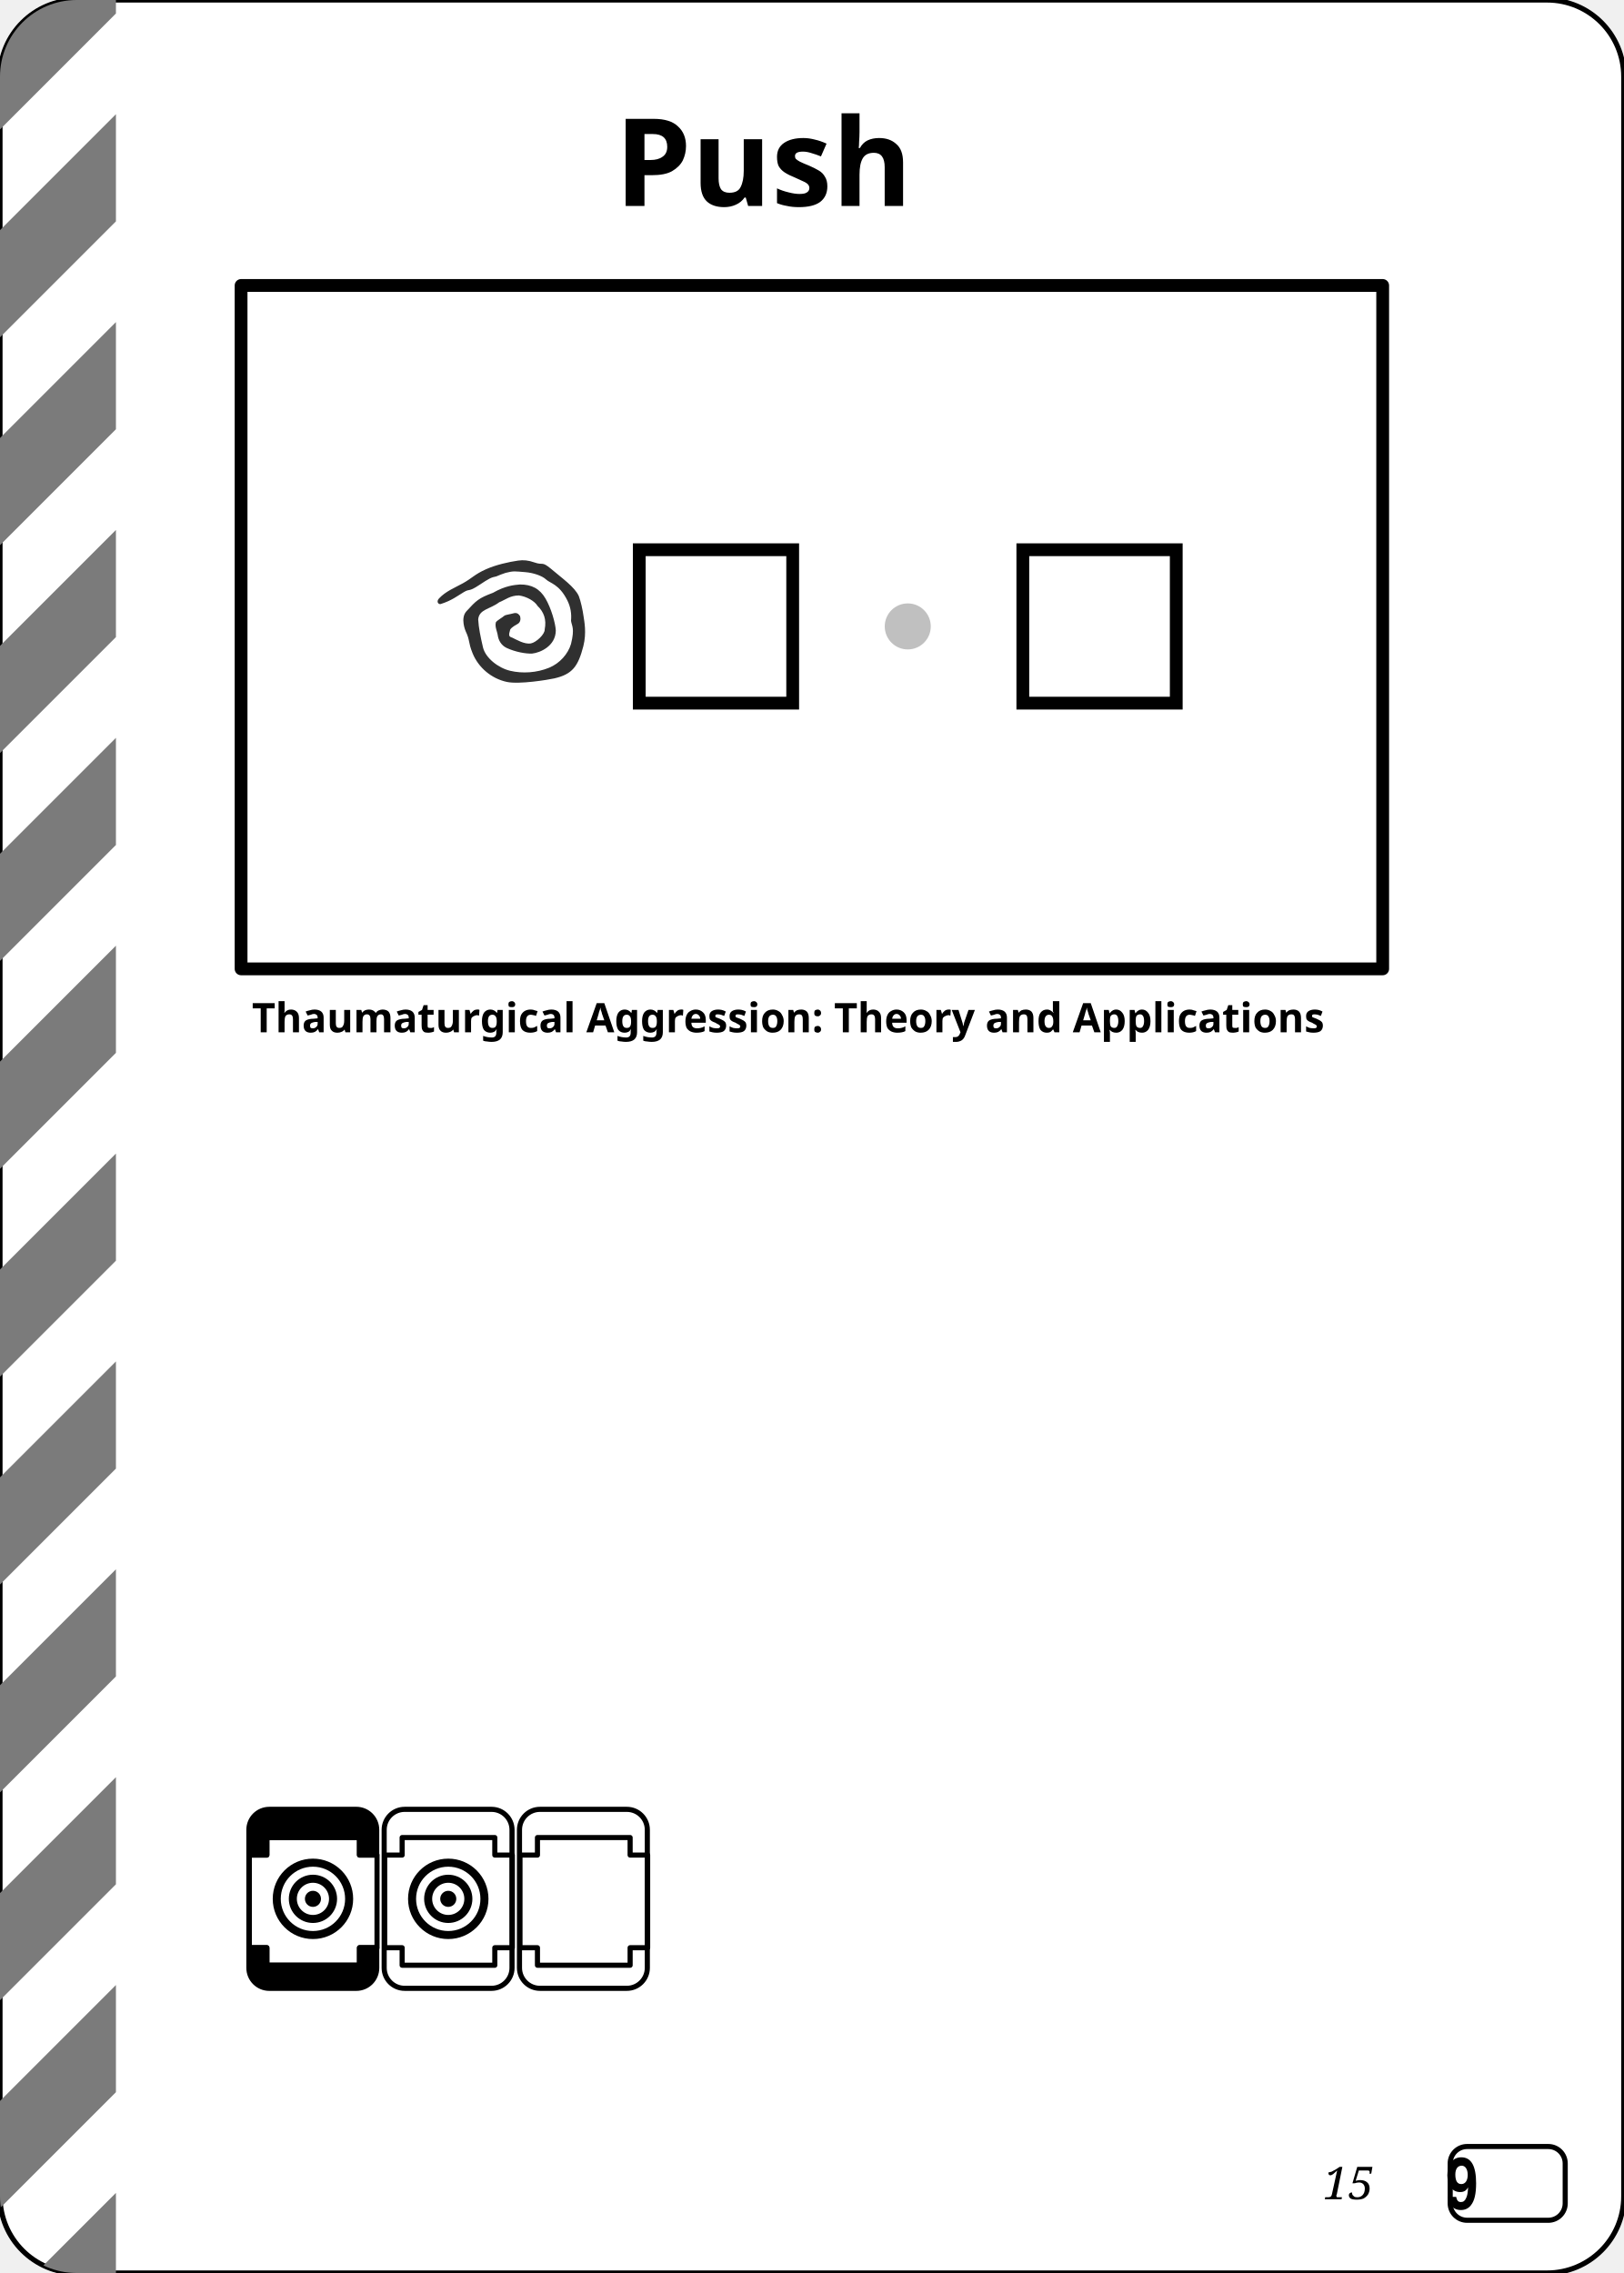
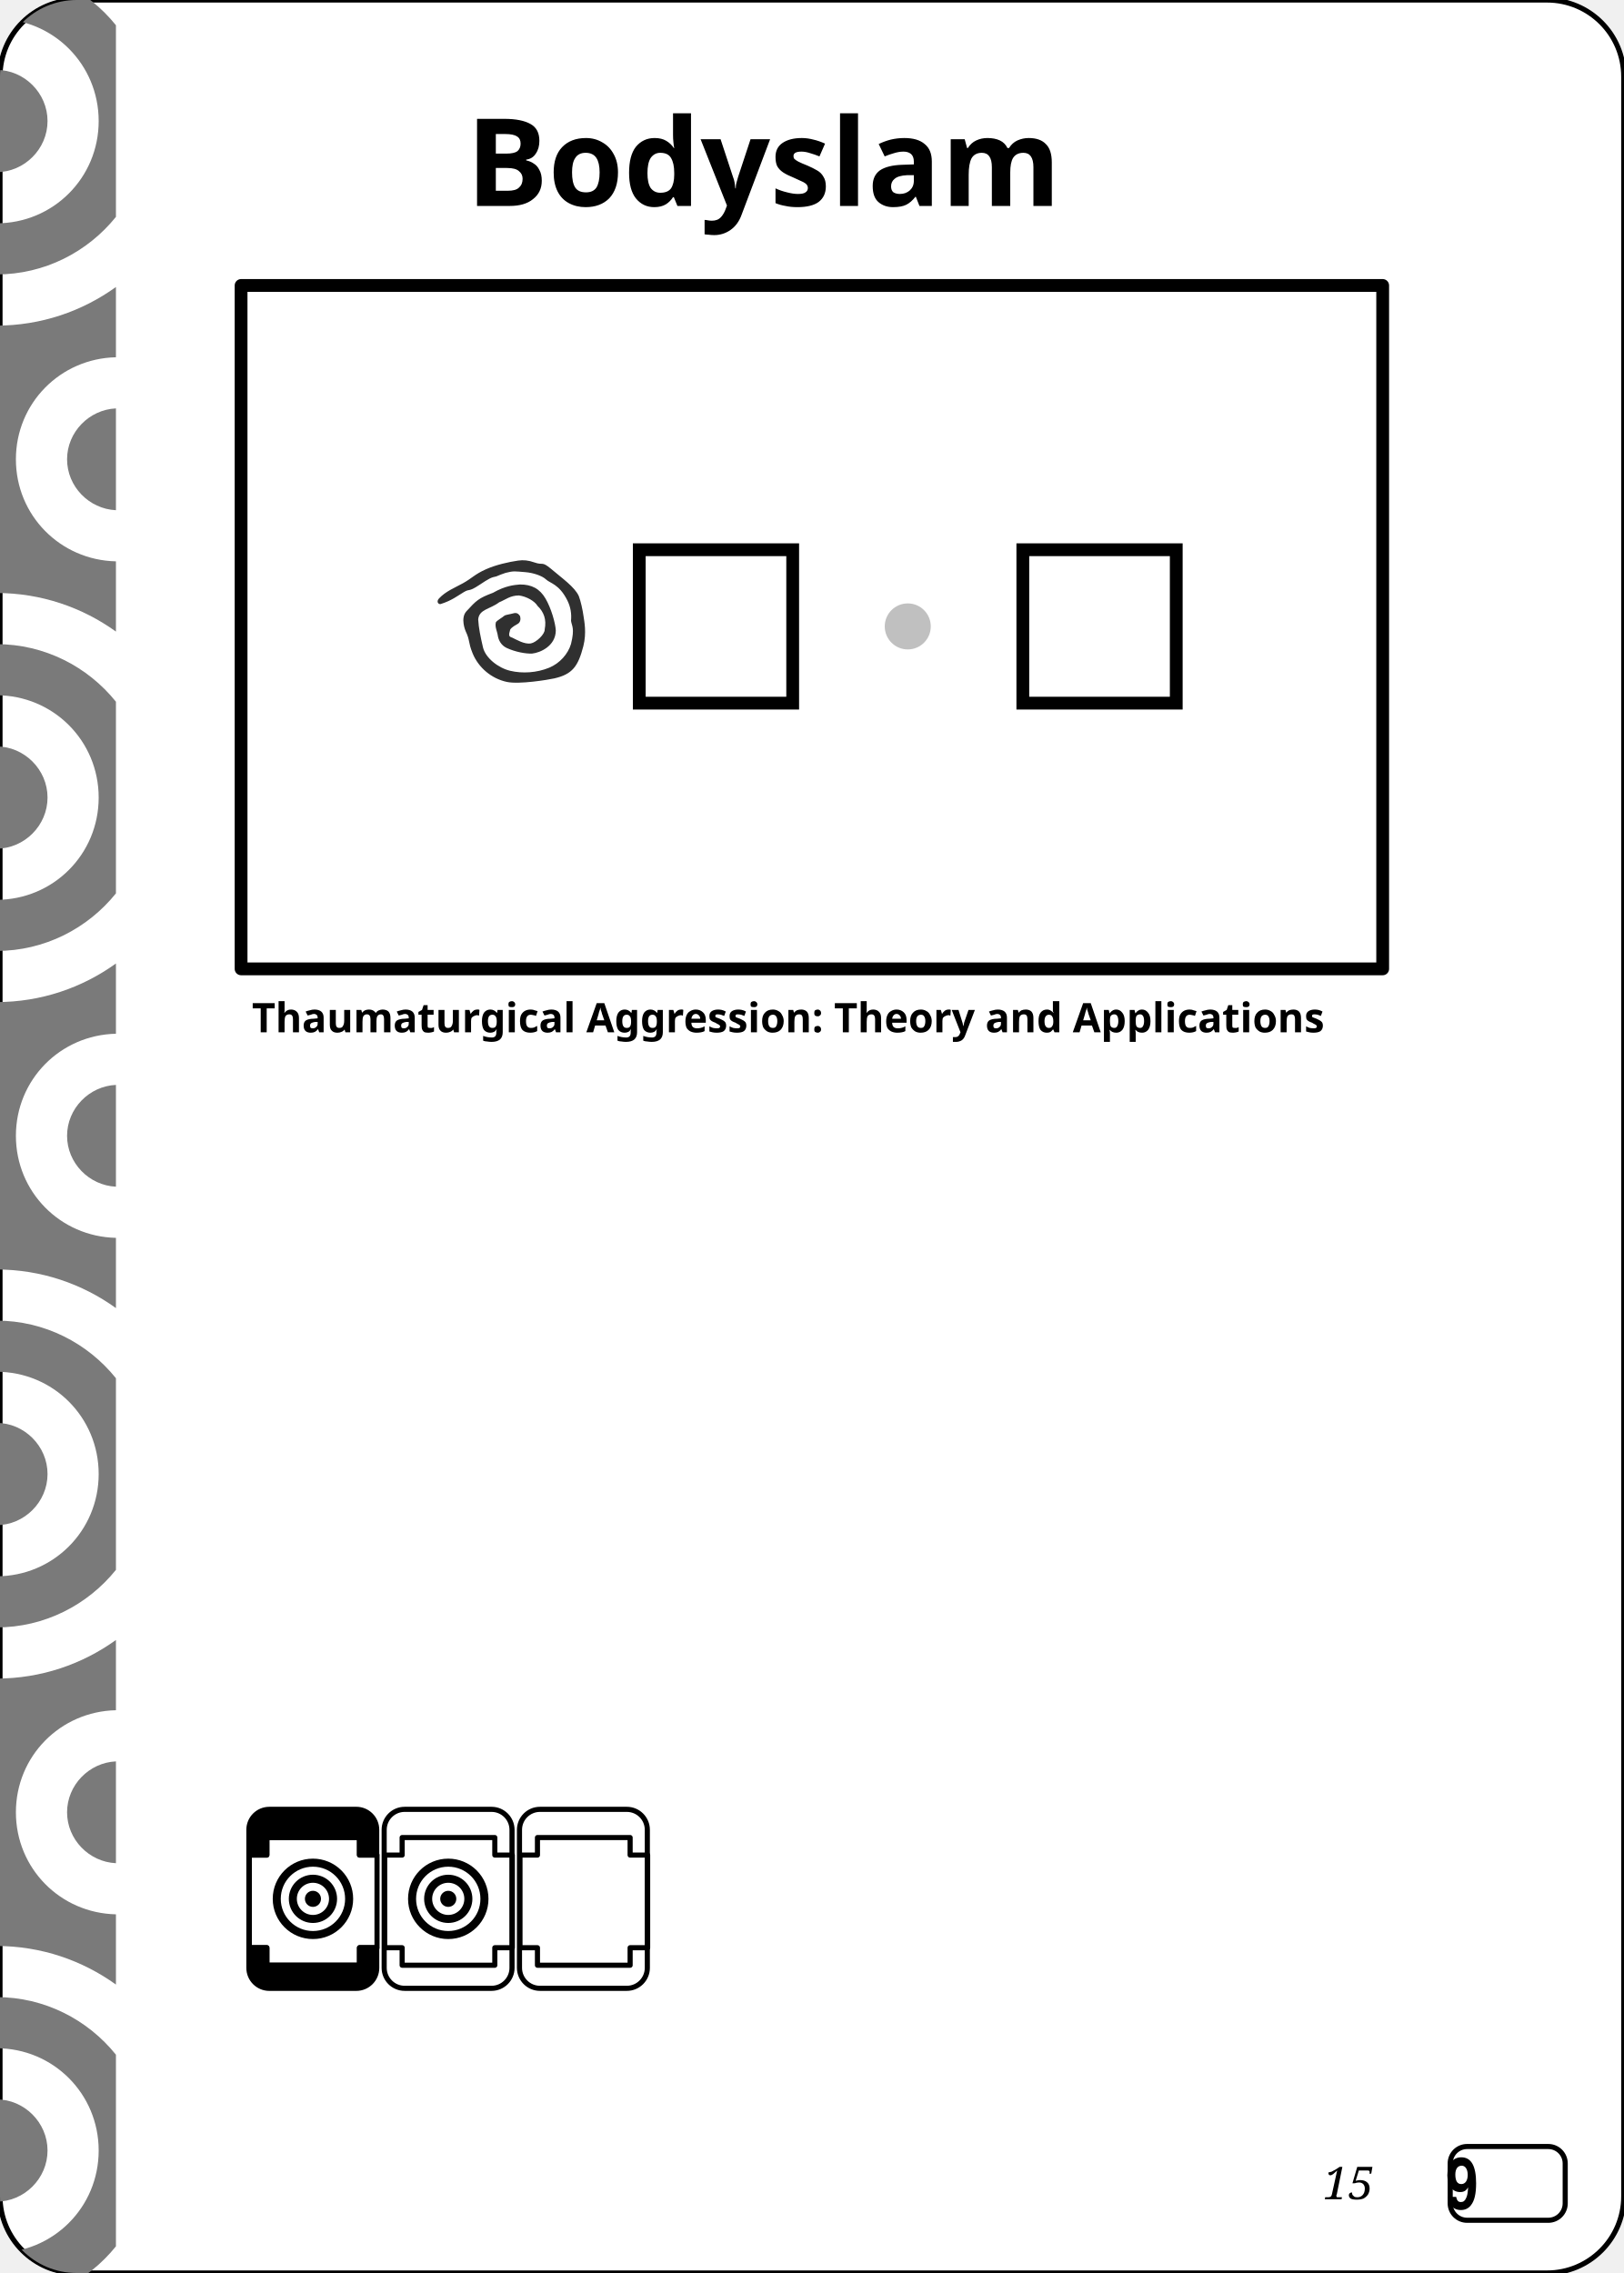
<svg xmlns="http://www.w3.org/2000/svg" xmlns:xlink="http://www.w3.org/1999/xlink" version="1.1" id="svg_root" width="63.5mm" height="88.9mm" viewBox="0 0 63.5 88.9">
  <defs>
    <clipPath id="clippath-1089">
      <rect id="sidebar-clip" x="3.5527137e-15" y="0" width="63.5" height="88.9" rx="3" ry="3" style="display:inline;fill:#ffffff;fill-opacity:1;stroke:none;stroke-width:0.2;stroke-miterlimit:4;stroke-dasharray:none;stroke-opacity:1" />
    </clipPath>
  </defs>
  <g id="card00">
    <rect id="rect1087" x="0" y="0" width="63.5" height="88.9" rx="3" ry="3" style="fill:#ffffff;stroke:none;stroke-width:0" />
    <g id="masters" style="display:none">
      <path style="color:#000000;font-style:normal;font-variant:normal;font-weight:normal;font-stretch:normal;font-size:medium;line-height:normal;font-family:sans-serif;text-indent:0;text-align:start;text-decoration:none;text-decoration-line:none;text-decoration-style:solid;text-decoration-color:#000000;letter-spacing:normal;word-spacing:normal;text-transform:none;writing-mode:lr-tb;direction:ltr;baseline-shift:baseline;text-anchor:start;white-space:normal;clip-rule:nonzero;display:inline;overflow:visible;visibility:visible;opacity:1;isolation:auto;mix-blend-mode:normal;color-interpolation:sRGB;color-interpolation-filters:linearRGB;solid-color:#000000;solid-opacity:1;fill:#303030;fill-opacity:1;fill-rule:evenodd;stroke:none;stroke-width:0.467;stroke-linecap:round;stroke-linejoin:miter;stroke-miterlimit:4;stroke-dasharray:none;stroke-dashoffset:0;stroke-opacity:1;filter:url(#filter9446);color-rendering:auto;image-rendering:auto;shape-rendering:auto;text-rendering:auto;enable-background:accumulate" d="M 3.395,0.496 C 3.162,0.413 2.97,0.396 2.764,0.425 2.402,0.478 1.899,0.587 1.497,0.768 1.062,0.964 0.961,1.113 0.605,1.311 0.273,1.495 -0.063,1.622 -0.328,1.902 -0.459,2.041 -0.343,2.149 -0.264,2.124 0.17,1.986 0.376,1.815 0.64,1.657 0.883,1.511 0.801,1.673 1.243,1.38 1.63,1.124 1.707,1.083 1.909,1.044 c 0.112,-0.047 0.228,-0.096 0.365,-0.139 0.322,-0.082 0.363,-0.059 0.765,-0.028 0.329,0.026 0.668,0.147 0.814,0.285 0.165,0.156 0.514,0.182 0.833,0.818 0.131,0.262 0.171,0.531 0.145,0.799 C 4.859,2.986 4.985,3.064 4.83,3.688 4.714,4.078 4.391,4.444 3.976,4.615 3.491,4.815 2.931,4.849 2.45,4.735 1.986,4.625 1.483,4.233 1.387,3.814 1.292,3.405 1.218,3.05 1.201,2.726 1.239,2.325 1.655,2.334 2.022,2.056 2.273,1.955 2.451,1.789 2.796,1.789 3.091,1.829 3.407,2.005 3.522,2.198 3.767,2.431 3.879,2.732 3.802,3.115 3.814,3.308 3.463,3.63 3.26,3.665 3.007,3.709 2.689,3.512 2.532,3.439 2.382,3.396 2.392,3.338 2.454,3.12 2.529,3.014 2.67,2.948 2.756,2.895 2.859,2.83 2.867,2.7 2.838,2.595 2.775,2.507 2.713,2.446 2.561,2.492 2.457,2.524 2.265,2.544 2.22,2.585 2.148,2.651 1.949,2.758 1.894,2.834 1.841,3.01 1.948,3.203 1.967,3.355 1.993,3.534 2.097,3.741 2.316,3.843 2.646,3.996 3.056,4.074 3.31,4.062 3.621,4.03 4.23,3.771 4.236,3.158 4.22,2.869 4.056,2.29 3.833,1.909 3.607,1.522 3.287,1.357 2.833,1.36 2.602,1.38 2.266,1.407 1.779,1.685 1.217,1.896 1.13,1.983 0.742,2.406 0.489,2.681 0.709,3.183 0.709,3.183 0.888,3.561 0.802,3.605 0.979,4.043 1.21,4.617 1.727,5.044 2.322,5.171 2.802,5.274 3.936,5.088 4.181,5.032 4.879,4.872 5.109,4.567 5.313,3.772 5.448,3.244 5.346,2.786 5.321,2.603 5.291,2.371 5.205,1.986 5.136,1.814 4.978,1.457 4.467,1.105 4.055,0.752 3.671,0.432 3.758,0.626 3.395,0.496 Z" id="element-air" />
      <path id="element-earth" style="color:#000000;font-style:normal;font-variant:normal;font-weight:normal;font-stretch:normal;font-size:medium;line-height:normal;font-family:sans-serif;text-indent:0;text-align:start;text-decoration:none;text-decoration-line:none;text-decoration-style:solid;text-decoration-color:#000000;letter-spacing:normal;word-spacing:normal;text-transform:none;writing-mode:lr-tb;direction:ltr;baseline-shift:baseline;text-anchor:start;white-space:normal;clip-rule:nonzero;display:inline;overflow:visible;visibility:visible;opacity:1;isolation:auto;mix-blend-mode:normal;color-interpolation:sRGB;color-interpolation-filters:linearRGB;solid-color:#000000;solid-opacity:1;fill:#004c00;fill-opacity:1;fill-rule:nonzero;stroke:none;stroke-width:0.467;stroke-linecap:round;stroke-linejoin:round;stroke-miterlimit:4;stroke-dasharray:none;stroke-dashoffset:0;stroke-opacity:1;color-rendering:auto;image-rendering:auto;shape-rendering:auto;text-rendering:auto;enable-background:accumulate" d="M 3.462,0.692 C 3.407,0.695 3.356,0.714 3.315,0.747 3.054,0.959 2.849,1.299 2.635,1.621 2.421,1.943 2.016,2.472 1.959,2.552 1.386,3.153 1.162,3.726 0.481,4.4 0.271,4.628 0.706,4.654 0.917,4.426 1.593,3.695 1.765,3.452 2.293,2.906 2.3,2.898 2.573,2.61 2.683,2.461 2.781,2.323 2.806,2.169 3.011,1.859 3.151,1.648 3.314,1.389 3.443,1.325 3.609,1.497 3.869,1.73 4.102,2.218 4.298,2.478 4.646,2.867 4.704,2.948 4.883,3.205 5.275,3.672 5.312,3.74 5.457,4.009 5.52,3.622 5.421,3.299 5.345,3.158 5.289,2.959 5.109,2.702 4.93,2.444 4.703,2.244 4.656,2.166 L 4.47,1.872 C 4.309,1.513 4.035,1.378 3.683,0.806 3.638,0.732 3.552,0.688 3.461,0.692 Z M 1.225,1.368 C 1.146,1.37 0.773,1.698 0.729,1.76 0.481,2.109 0.317,2.305 0.044,2.688 -0.135,2.938 0.198,2.995 0.377,2.745 0.586,2.453 1.068,1.94 1.221,1.889 c 0,0 0.502,0.363 0.669,0.452 0.28,0.152 0.603,-0.006 0.321,-0.155 C 2.249,2.206 1.968,1.997 1.854,1.859 1.695,1.673 1.418,1.437 1.225,1.368 Z m 2.872,1.881 c -0.183,0.009 -0.186,0.09 -0.09,0.236 0,0 0.366,0.619 0.493,1.007 C 4.661,4.759 5.171,4.712 5.007,4.369 4.811,3.96 4.318,3.362 4.318,3.362 4.273,3.289 4.187,3.245 4.096,3.249 Z M 3.493,3.386 C 3.359,3.388 3.252,3.512 3.254,3.636 L 3.185,4.779 C 3.181,5.085 3.65,4.848 3.646,4.543 3.614,4.296 3.711,3.769 3.493,3.386 Z m -0.822,-0.152 C 2.48,3.355 2.251,3.763 2.107,4.206 1.995,4.488 2.448,4.645 2.56,4.363 2.618,3.997 2.817,3.53 2.817,3.53 2.877,3.386 2.836,3.24 2.67,3.234 Z" />
      <path style="color:#000000;font-style:normal;font-variant:normal;font-weight:normal;font-stretch:normal;font-size:medium;line-height:normal;font-family:sans-serif;text-indent:0;text-align:start;text-decoration:none;text-decoration-line:none;text-decoration-style:solid;text-decoration-color:#000000;letter-spacing:normal;word-spacing:normal;text-transform:none;writing-mode:lr-tb;direction:ltr;baseline-shift:baseline;text-anchor:start;white-space:normal;clip-rule:nonzero;display:inline;overflow:visible;visibility:visible;opacity:1;isolation:auto;mix-blend-mode:normal;color-interpolation:sRGB;color-interpolation-filters:linearRGB;solid-color:#000000;solid-opacity:1;fill:#860000;fill-opacity:0.975;fill-rule:evenodd;stroke:none;stroke-width:0.467;stroke-linecap:round;stroke-linejoin:miter;stroke-miterlimit:4;stroke-dasharray:none;stroke-dashoffset:0;stroke-opacity:1;filter:url(#filter9446);color-rendering:auto;image-rendering:auto;shape-rendering:auto;text-rendering:auto;enable-background:accumulate" d="m 1.986,-0.02 c -0.069,0.07 0.008,0.216 0.008,0.216 0,0 0.059,0.238 0.082,0.456 C 2.098,0.87 2.071,1.052 2.057,1.181 2.034,1.389 1.848,1.78 1.704,1.998 1.56,2.216 1.468,2.438 1.457,2.708 c -0.002,0.055 0.018,0.162 0.027,0.214 C 1.322,3.099 1.147,3.186 0.981,3.232 0.759,3.294 0.412,3.464 0.112,3.74 c -0.239,0.22 -0.334,0.425 -0.415,0.709 -0.08,0.284 -0.13,0.517 -0.101,0.726 0,0 0.003,0.244 0.084,0.314 0.11,0.022 0.275,-0.096 0.275,-0.096 0.34,-0.242 0.654,-0.469 0.921,-0.551 0.291,-0.089 0.599,-0.06 0.798,3.025e-4 0.262,0.079 0.546,0.044 0.82,-0.016 0.189,-0.041 0.316,-0.135 0.455,-0.255 0.185,0.142 0.298,0.169 0.431,0.269 0.163,0.123 0.35,0.238 0.639,0.313 0.301,0.079 0.646,0.085 0.966,0.043 0.32,-0.042 0.613,-0.12 0.821,-0.298 0,0 0.179,-0.124 0.161,-0.194 -0.04,-0.064 -0.218,-0.133 -0.218,-0.133 0,0 -0.197,-0.076 -0.418,-0.198 C 5.11,4.252 4.939,4.038 4.791,3.907 4.615,3.752 4.569,3.544 4.492,3.332 4.416,3.122 4.32,2.853 4.025,2.66 3.883,2.568 3.745,2.49 3.598,2.436 3.563,2.285 3.565,2.145 3.583,1.99 3.641,1.708 3.553,1.329 3.447,1.057 3.335,0.77 3.104,0.622 2.954,0.466 2.794,0.299 2.571,0.117 2.345,0.033 c 0,0 -0.14,-0.058 -0.359,-0.053 z m 0.481,0.588 c 0.054,0.041 0.216,0.145 0.297,0.225 0.189,0.187 0.348,0.455 0.38,0.654 0.032,0.194 -0.005,0.365 -0.028,0.546 -0.014,0.117 0.002,0.246 0.05,0.37 -0.038,0.002 -0.134,0.005 -0.173,0.011 -0.132,0.018 -0.271,0.054 -0.421,0.106 -0.311,0.102 -0.071,0.164 0.243,0.134 0.245,-0.013 0.475,0.109 0.627,0.177 0.124,0.055 0.326,0.194 0.387,0.294 C 3.949,3.281 4.108,3.52 4.131,3.627 4.173,3.82 4.25,4.007 4.47,4.265 4.668,4.497 4.921,4.576 5.165,4.711 5.143,4.778 4.947,4.833 4.885,4.841 4.623,4.875 4.34,4.818 4.148,4.719 3.939,4.611 3.798,4.612 3.623,4.501 3.507,4.428 3.35,4.377 3.27,4.224 3.376,3.992 3.492,3.78 3.534,3.553 3.601,3.249 3.284,3.548 3.147,3.78 3.002,4.087 2.767,4.323 2.414,4.44 2.185,4.516 1.989,4.445 1.776,4.402 1.564,4.359 1.266,4.311 0.881,4.429 0.616,4.509 0.268,4.602 0.016,4.88 -0.011,4.736 0.063,4.59 0.086,4.52 0.162,4.291 0.381,4.059 0.525,3.925 0.746,3.721 1.022,3.66 1.25,3.597 1.419,3.55 1.491,3.553 1.667,3.407 1.796,3.616 1.978,3.787 2.193,3.926 2.459,4.096 2.397,3.809 2.141,3.531 1.975,3.349 1.915,3.191 1.891,2.797 1.879,2.595 1.979,2.375 2.116,2.167 2.294,1.92 2.444,1.703 2.481,1.365 2.504,1.098 2.525,0.753 2.468,0.568 Z" id="element-fire" />
      <path id="element-water" style="color:#000000;font-style:normal;font-variant:normal;font-weight:normal;font-stretch:normal;font-size:medium;line-height:normal;font-family:sans-serif;text-indent:0;text-align:start;text-decoration:none;text-decoration-line:none;text-decoration-style:solid;text-decoration-color:#000000;letter-spacing:normal;word-spacing:normal;text-transform:none;writing-mode:lr-tb;direction:ltr;baseline-shift:baseline;text-anchor:start;white-space:normal;clip-rule:nonzero;display:inline;overflow:visible;visibility:visible;opacity:1;isolation:auto;mix-blend-mode:normal;color-interpolation:sRGB;color-interpolation-filters:linearRGB;solid-color:#000000;solid-opacity:1;fill:#00007e;fill-opacity:1;fill-rule:evenodd;stroke:none;stroke-width:0.467;stroke-linecap:round;stroke-linejoin:miter;stroke-miterlimit:4;stroke-dasharray:none;stroke-dashoffset:0;stroke-opacity:1;color-rendering:auto;image-rendering:auto;shape-rendering:auto;text-rendering:auto;enable-background:accumulate" d="M 5.526,3.485 C 5.278,3.51 4.929,3.761 4.676,3.775 4.203,3.839 3.605,3.685 3.132,3.671 2.333,3.652 1.887,4.009 1.145,4.252 0.957,4.345 1.15,4.471 1.36,4.499 1.532,4.513 1.807,4.409 1.97,4.372 2.414,4.224 2.806,4.107 3.279,4.169 3.905,4.278 4.308,4.332 4.922,4.235 5.122,4.177 5.314,3.979 5.494,3.885 5.657,3.753 5.742,3.479 5.526,3.485 Z M 5.125,2.379 C 4.789,2.371 4.748,2.568 4.278,2.576 3.704,2.62 3.323,2.478 2.753,2.447 1.999,2.379 1.172,2.805 0.484,2.99 0.303,3.093 0.498,3.314 0.709,3.331 0.897,3.331 0.959,3.373 1.143,3.339 1.711,3.17 2.076,2.74 2.665,2.808 3.259,2.863 4.059,3.117 4.654,2.996 4.842,2.921 5.013,2.811 5.148,2.673 5.243,2.528 5.307,2.374 5.125,2.379 Z M 4.262,1.114 C 4.099,1.139 3.921,1.265 3.764,1.311 3.281,1.504 2.792,1.479 2.28,1.365 2.052,1.327 1.708,1.245 1.481,1.205 0.852,1.154 0.352,1.465 -0.13,1.809 -0.285,1.945 -0.133,2.1 0.078,2.076 0.321,2.009 0.623,1.974 0.863,1.835 1.165,1.695 1.611,1.626 1.941,1.752 2.502,1.908 3.013,1.972 3.589,1.833 3.928,1.76 4.142,1.622 4.411,1.414 4.546,1.272 4.464,1.098 4.262,1.114 Z" />
    </g>
    <rect id="card-border" x="0" y="0" width="63.5" height="88.9" rx="3" ry="3" style="fill:none;stroke:#000000;stroke-width:0.2;stroke-miterlimit:4;stroke-dasharray:none;stroke-opacity:1;fill-opacity:1" />
    <text id="spell-title" xml:space="preserve" style="font-style:normal;font-variant:normal;font-weight:bold;font-stretch:normal;font-size:3.175px;line-height:125%;font-family:Lato;-inkscape-font-specification:'Lato Bold';text-align:center;letter-spacing:0px;word-spacing:0px;text-anchor:middle;display:inline;fill:#000000;fill-opacity:1;stroke:none;stroke-width:0.265" x="31.785" y="8.054">
-       <tspan x="31.785" y="8.054" style="font-style:normal;font-variant:normal;font-weight:bold;font-stretch:normal;font-size:4.763px;font-family:CCTreasureTrove;-inkscape-font-specification:'CCTreasureTrove Bold';fill:#000000;fill-opacity:1;stroke-width:0.265" id="tspan64-5">Push</tspan>
+       <tspan x="31.785" y="8.054" style="font-style:normal;font-variant:normal;font-weight:bold;font-stretch:normal;font-size:4.763px;font-family:CCTreasureTrove;-inkscape-font-specification:'CCTreasureTrove Bold';fill:#000000;fill-opacity:1;stroke-width:0.265" id="tspan64-5">Bodyslam</tspan>
    </text>
    <text id="class-name" xml:space="preserve" style="font-style:normal;font-variant:normal;font-weight:bold;font-stretch:normal;font-size:1.587px;line-height:125%;font-family:Lato;-inkscape-font-specification:'Lato Bold';text-align:center;letter-spacing:0px;word-spacing:0px;text-anchor:middle;display:inline;fill:#000000;fill-opacity:1;stroke:none;stroke-width:0.265" x="31.785" y="40.376">
      <tspan x="31.785" y="40.376" style="font-style:normal;font-variant:normal;font-weight:bold;font-stretch:normal;font-size:1.587px;font-family:CCTreasureTrove;-inkscape-font-specification:'CCTreasureTrove Bold';fill:#000000;fill-opacity:1;stroke-width:0.265" id="tspan7315">Thaumaturgical Aggression: Theory and Applications</tspan>
    </text>
-     <path id="sidebar-stripes" style="display:inline;fill:#7b7b7b;stroke-width:0.25;stroke-linecap:round" d="m 4.313,-3.443 -18.841,18.841 2.095,2.095 L 4.534,0.528 V -3.443 Z M 4.534,4.467 -14.528,23.528 -12.432,25.624 4.534,8.658 Z m 0,8.13 -19.061,19.061 2.095,2.096 16.966,-16.966 z m 0,8.13 -19.061,19.061 2.095,2.095 16.966,-16.966 z m 0,8.13 -19.061,19.061 2.095,2.096 16.966,-16.966 z m 0,8.13 -19.061,19.061 2.095,2.096 16.966,-16.966 z m 0,8.13 -19.061,19.061 2.095,2.095 16.966,-16.966 z m 0,8.13 -19.061,19.061 2.095,2.096 16.966,-16.966 z m 0,8.13 -19.061,19.061 2.095,2.096 16.966,-16.966 z m 0,8.13 -19.061,19.061 2.095,2.095 16.966,-16.966 z m 0,8.13 -13.542,13.542 h 4.191 L 4.534,81.828 Z m 0,8.13 -5.412,5.412 H 3.313 L 4.534,89.957 Z" clip-path="url(#clippath-1089)" />
+     <path id="sidebar-circles" style="color:#000000;display:inline;fill:#7a7a7a;stroke-linecap:round;-inkscape-stroke:none;fill-opacity:1" d="M -5.876 -3.443 C -8.45 -1.631 -10.14 1.357 -10.14 4.735 C -10.14 8.707 -7.808 12.147 -4.443 13.759 C -5.039 15.039 -5.377 16.463 -5.377 17.964 C -5.377 19.466 -5.039 20.889 -4.443 22.168 C -7.809 23.781 -10.14 27.221 -10.14 31.193 C -10.14 35.165 -7.808 38.606 -4.443 40.218 C -5.039 41.498 -5.377 42.921 -5.377 44.423 C -5.377 45.924 -5.039 47.347 -4.443 48.626 C -7.809 50.239 -10.14 53.679 -10.14 57.651 C -10.14 61.623 -7.808 65.064 -4.443 66.676 C -5.039 67.956 -5.377 69.379 -5.377 70.881 C -5.377 72.382 -5.039 73.805 -4.443 75.085 C -7.809 76.697 -10.14 80.138 -10.14 84.11 C -10.14 86.866 -9.018 89.367 -7.206 91.178 L -3.893 91.178 C -6.423 89.837 -8.141 87.181 -8.141 84.11 C -8.141 79.679 -4.571 76.11 -0.141 76.11 C 1.609 76.11 3.219 76.673 4.534 77.619 L 4.534 74.872 C 2.355 74.824 0.622 73.071 0.622 70.881 C 0.622 68.69 2.355 66.937 4.534 66.889 L 4.534 64.142 C 3.219 65.088 1.609 65.651 -0.141 65.651 C -4.571 65.651 -8.141 62.081 -8.141 57.651 C -8.141 53.221 -4.571 49.651 -0.141 49.651 C 1.609 49.651 3.219 50.214 4.534 51.161 L 4.534 48.414 C 2.355 48.366 0.622 46.613 0.622 44.423 C 0.622 42.232 2.355 40.479 4.534 40.431 L 4.534 37.683 C 3.219 38.63 1.609 39.193 -0.141 39.193 C -4.571 39.193 -8.141 35.623 -8.141 31.193 C -8.141 26.763 -4.571 23.193 -0.141 23.193 C 1.609 23.193 3.219 23.756 4.534 24.702 L 4.534 21.955 C 2.355 21.907 0.622 20.155 0.622 17.964 C 0.622 15.774 2.355 14.021 4.534 13.973 L 4.534 11.225 C 3.219 12.172 1.609 12.735 -0.141 12.735 C -4.571 12.735 -8.141 9.165 -8.141 4.735 C -8.141 0.304 -4.571 -3.265 -0.141 -3.265 C 1.609 -3.265 3.219 -2.702 4.534 -1.756 L 4.534 -3.443 L -5.876 -3.443 z M -0.141 -1.266 C -3.442 -1.266 -6.141 1.433 -6.141 4.735 C -6.141 8.036 -3.442 10.734 -0.141 10.734 C 1.745 10.734 3.432 9.852 4.534 8.482 L 4.534 0.987 C 3.432 -0.383 1.745 -1.266 -0.141 -1.266 z M -0.141 0.734 C 2.08 0.734 3.859 2.514 3.859 4.735 C 3.859 6.956 2.08 8.734 -0.141 8.734 C -2.362 8.734 -4.141 6.956 -4.141 4.735 C -4.141 2.514 -2.362 0.734 -0.141 0.734 z M -0.141 2.734 C -1.233 2.734 -2.14 3.642 -2.14 4.735 C -2.14 5.827 -1.233 6.734 -0.141 6.734 C 0.952 6.734 1.859 5.827 1.859 4.735 C 1.859 3.642 0.952 2.734 -0.141 2.734 z M -2.56 14.436 C -1.872 14.608 -1.157 14.707 -0.422 14.727 C -1.025 15.663 -1.378 16.774 -1.378 17.964 C -1.378 19.154 -1.026 20.265 -0.423 21.2 C -1.157 21.22 -1.872 21.319 -2.56 21.491 C -3.081 20.427 -3.378 19.232 -3.378 17.964 C -3.378 16.696 -3.081 15.5 -2.56 14.436 z M 4.534 15.973 C 3.482 16.022 2.623 16.902 2.623 17.964 C 2.623 19.027 3.482 19.906 4.534 19.955 L 4.534 15.973 z M -0.141 25.193 C -3.442 25.193 -6.141 27.891 -6.141 31.193 C -6.141 34.495 -3.442 37.193 -0.141 37.193 C 1.745 37.193 3.432 36.311 4.534 34.941 L 4.534 27.445 C 3.432 26.075 1.745 25.193 -0.141 25.193 z M -0.141 27.193 C 2.08 27.193 3.859 28.972 3.859 31.193 C 3.859 33.414 2.08 35.193 -0.141 35.193 C -2.362 35.193 -4.141 33.414 -4.141 31.193 C -4.141 28.972 -2.362 27.193 -0.141 27.193 z M -0.141 29.193 C -1.233 29.193 -2.14 30.1 -2.14 31.193 C -2.14 32.286 -1.233 33.193 -0.141 33.193 C 0.952 33.193 1.859 32.286 1.859 31.193 C 1.859 30.1 0.952 29.193 -0.141 29.193 z M -2.56 40.895 C -1.872 41.066 -1.157 41.165 -0.422 41.186 C -1.025 42.121 -1.378 43.232 -1.378 44.423 C -1.378 45.613 -1.026 46.723 -0.423 47.658 C -1.157 47.679 -1.872 47.777 -2.56 47.949 C -3.081 46.885 -3.378 45.691 -3.378 44.423 C -3.378 43.154 -3.081 41.958 -2.56 40.895 z M 4.534 42.432 C 3.482 42.48 2.623 43.36 2.623 44.423 C 2.623 45.485 3.482 46.365 4.534 46.413 L 4.534 42.432 z M -0.141 51.651 C -3.442 51.651 -6.141 54.349 -6.141 57.651 C -6.141 60.953 -3.442 63.651 -0.141 63.651 C 1.745 63.651 3.432 62.769 4.534 61.399 L 4.534 53.904 C 3.432 52.533 1.745 51.651 -0.141 51.651 z M -0.141 53.651 C 2.08 53.651 3.859 55.43 3.859 57.651 C 3.859 59.872 2.08 61.651 -0.141 61.651 C -2.362 61.651 -4.141 59.872 -4.141 57.651 C -4.141 55.43 -2.362 53.651 -0.141 53.651 z M -0.141 55.651 C -1.233 55.651 -2.14 56.559 -2.14 57.651 C -2.14 58.744 -1.233 59.651 -0.141 59.651 C 0.952 59.651 1.859 58.744 1.859 57.651 C 1.859 56.559 0.952 55.651 -0.141 55.651 z M -2.56 67.353 C -1.872 67.525 -1.157 67.623 -0.422 67.644 C -1.025 68.579 -1.378 69.691 -1.378 70.881 C -1.378 72.071 -1.026 73.181 -0.423 74.116 C -1.157 74.137 -1.872 74.236 -2.56 74.407 C -3.081 73.344 -3.378 72.149 -3.378 70.881 C -3.378 69.613 -3.081 68.417 -2.56 67.353 z M 4.534 68.89 C 3.482 68.938 2.623 69.819 2.623 70.881 C 2.623 71.943 3.482 72.823 4.534 72.872 L 4.534 68.89 z M -0.141 78.109 C -3.442 78.109 -6.141 80.808 -6.141 84.11 C -6.141 87.411 -3.442 90.109 -0.141 90.109 C 1.745 90.109 3.432 89.227 4.534 87.857 L 4.534 80.362 C 3.432 78.992 1.745 78.109 -0.141 78.109 z M -0.141 80.109 C 2.08 80.109 3.859 81.889 3.859 84.11 C 3.859 86.331 2.08 88.109 -0.141 88.109 C -2.362 88.109 -4.141 86.331 -4.141 84.11 C -4.141 81.889 -2.362 80.109 -0.141 80.109 z M -0.141 82.109 C -1.233 82.109 -2.14 83.017 -2.14 84.11 C -2.14 85.202 -1.233 86.109 -0.141 86.109 C 0.952 86.109 1.859 85.202 1.859 84.11 C 1.859 83.017 0.952 82.109 -0.141 82.109 z M 4.534 90.6 C 4.24 90.812 3.934 91.007 3.612 91.178 L 4.534 91.178 L 4.534 90.6 z " clip-path="url(#clippath-1089)" />
    <text id="rev-id" xml:space="preserve" style="font-style:normal;font-weight:normal;font-size:1.764px;line-height:125%;font-family:Georgia;text-align:end;letter-spacing:0px;word-spacing:0px;text-anchor:end;display:inline;fill:#000000;fill-opacity:1;stroke:none;stroke-width:0.265" x="57.138" y="86.014">
      <tspan x="56.012" y="86.014" style="font-style:italic;font-variant:normal;font-weight:normal;font-stretch:normal;font-size:1.764px;font-family:Georgia;text-align:end;text-anchor:end;fill:#000000;fill-opacity:1;stroke-width:0.265" id="tspan71">15</tspan>
    </text>
    <text xml:space="preserve" style="font-size:2.822px;line-height:1.25;font-family:'Fira Sans';-inkscape-font-specification:'Fira Sans';display:inline;stroke-width:0.265" x="59.001" y="86.39" id="spell-id">
      <tspan id="tspan3892" style="font-style:normal;font-variant:normal;font-weight:bold;font-stretch:condensed;font-size:2.822px;font-family:'Arial Narrow';-inkscape-font-specification:'Arial Narrow Bold Condensed';text-align:center;text-anchor:middle;stroke-width:0.265" x="59.001" y="86.39">9</tspan>
    </text>
    <rect style="display:inline;fill:none;fill-opacity:0.458;stroke:#000000;stroke-width:0.2;stroke-linecap:round;stroke-linejoin:round;stroke-dasharray:none;stroke-opacity:1" id="spell-id-border" width="4.498" height="2.885" x="56.713" y="83.953" ry="0.662" />
    <rect style="display:inline;fill:none;stroke:#000000;stroke-width:0.5;stroke-linecap:round;stroke-linejoin:round;stroke-dasharray:none;stroke-opacity:1" id="spell-pattern-border" width="44.645" height="26.728" x="9.428" y="11.165" />
    <flowRoot transform="matrix(0.2645833,0,0,0.2645833,1.794193,3.940711)" xml:space="preserve" id="spell-description" style="font-style:normal;font-weight:normal;font-size:10.667px;line-height:125%;font-family:sans-serif;letter-spacing:0px;word-spacing:0px;display:inline;fill:#000000;fill-opacity:1;stroke:none;stroke-width:1px;stroke-linecap:butt;stroke-linejoin:miter;stroke-opacity:1">
      <flowRegion id="flowRegion4270">
        <rect x="28.8" y="146" width="171.755" height="163.491" id="rect88" />
      </flowRegion>
-       <flowPara id="flowPara91" style="font-style:normal;font-variant:normal;font-weight:normal;font-stretch:normal;font-size:10.667px;font-family:'Slabo 27px';-inkscape-font-specification:'Slabo 27px, '">Target is pushed 2 spaces.</flowPara>
+       <flowPara id="flowPara91" style="font-style:normal;font-variant:normal;font-weight:normal;font-stretch:normal;font-size:10.667px;font-family:'Slabo 27px';-inkscape-font-specification:'Slabo 27px, '">Two targets in the same location are lifted into the air and smacked into each other, causing an attack to each.</flowPara>
    </flowRoot>
    <flowRoot transform="matrix(0.2645833,0,0,0.2645833,1.807259,41.51155)" xml:space="preserve" id="spell-info" style="font-style:normal;font-weight:normal;font-size:9.333px;line-height:125%;font-family:sans-serif;letter-spacing:0px;word-spacing:0px;display:inline;fill:#000000;fill-opacity:1;stroke:none;stroke-width:1px;stroke-linecap:butt;stroke-linejoin:miter;stroke-opacity:1">
      <flowRegion id="flowRegion1289">
        <rect x="28.8" y="146" width="172.117" height="130.355" id="rect1287" />
      </flowRegion>
      <flowPara id="flowPara1291" style="font-style:normal;font-variant:normal;font-weight:normal;font-stretch:normal;font-size:9.333px;font-family:'Slabo 27px';-inkscape-font-specification:'Slabo 27px, '">Target: A foe within range</flowPara>
    </flowRoot>
    <g id="range-cards" transform="translate(-4.061215,-0.2584242)" style="display:inline">
      <g id="use26838" style="display:inline" transform="translate(6.349999,-8.466665)">
        <rect style="fill:none;fill-opacity:0.623;stroke:#000000;stroke-width:0.2;stroke-linecap:round;stroke-linejoin:round;stroke-dasharray:none;stroke-opacity:1" id="rect6629" width="5" height="7" x="12.735" y="79.491" ry="0.801" />
        <path id="path6631" style="fill:none;fill-opacity:0.623;stroke:#000000;stroke-width:0.2;stroke-linecap:round;stroke-linejoin:round;stroke-dasharray:none;stroke-opacity:1" d="m 13.438,80.594 v 0.685 H 12.753 v 3.624 h 0.685 v 0.685 h 3.624 v -0.685 h 0.685 v -3.624 h -0.685 v -0.685 z" />
      </g>
      <g id="use26840" style="display:inline" transform="translate(11.64166,-8.466665)">
        <rect style="fill:none;fill-opacity:0.623;stroke:#000000;stroke-width:0.2;stroke-linecap:round;stroke-linejoin:round;stroke-dasharray:none;stroke-opacity:1" id="rect6635" width="5" height="7" x="12.735" y="79.491" ry="0.801" />
        <path id="path6637" style="fill:none;fill-opacity:0.623;stroke:#000000;stroke-width:0.2;stroke-linecap:round;stroke-linejoin:round;stroke-dasharray:none;stroke-opacity:1" d="m 13.438,80.594 v 0.685 H 12.753 v 3.624 h 0.685 v 0.685 h 3.624 v -0.685 h 0.685 v -3.624 h -0.685 v -0.685 z" />
      </g>
      <g id="use27284" style="display:inline" transform="translate(1.058334,-8.466665)">
        <path id="path6623" style="fill:#000000;fill-opacity:1;stroke:#000000;stroke-width:0.2;stroke-linecap:round;stroke-linejoin:round;stroke-dasharray:none;stroke-opacity:1" d="m 13.537,79.491 c -0.444,0 -0.801,0.357 -0.801,0.801 v 5.398 c 0,0.444 0.357,0.802 0.801,0.802 h 3.398 c 0.444,0 0.801,-0.358 0.801,-0.802 v -0.787 h -0.673 v 0.685 h -3.624 v -0.685 H 12.753 v -3.624 h 0.685 v -0.685 h 3.624 v 0.685 h 0.673 v -0.988 c 0,-0.444 -0.357,-0.801 -0.801,-0.801 z" />
        <path id="path6625" style="fill:none;fill-opacity:1;stroke:#000000;stroke-width:0.2;stroke-linecap:round;stroke-linejoin:round;stroke-dasharray:none;stroke-opacity:1" d="m 13.438,80.594 v 0.685 H 12.753 v 3.624 h 0.685 v 0.685 h 3.624 v -0.685 h 0.685 v -3.624 h -0.685 v -0.685 z" />
      </g>
    </g>
    <g id="range-0" transform="translate(57.66711,-19.09625)" style="display:inline">
      <path id="path21899" style="fill:#010101;stroke-width:0.25;stroke-linecap:round" d="m -45.429,91.79 a 1.572,1.572 0 0 0 -1.572,1.573 1.572,1.572 0 0 0 1.572,1.572 1.572,1.572 0 0 0 1.573,-1.572 1.572,1.572 0 0 0 -1.573,-1.573 z m 0,0.315 a 1.258,1.258 0 0 1 1.258,1.258 1.258,1.258 0 0 1 -1.258,1.258 1.258,1.258 0 0 1 -1.258,-1.258 1.258,1.258 0 0 1 1.258,-1.258 z m 0,0.314 a 0.943,0.943 0 0 0 -0.943,0.944 0.943,0.943 0 0 0 0.943,0.943 0.943,0.943 0 0 0 0.944,-0.943 0.943,0.943 0 0 0 -0.944,-0.944 z m 0,0.315 a 0.629,0.629 0 0 1 0.629,0.629 0.629,0.629 0 0 1 -0.629,0.629 0.629,0.629 0 0 1 -0.629,-0.629 0.629,0.629 0 0 1 0.629,-0.629 z m 0,0.314 a 0.314,0.314 0 0 0 -0.314,0.315 0.314,0.314 0 0 0 0.314,0.314 0.314,0.314 0 0 0 0.315,-0.314 0.314,0.314 0 0 0 -0.315,-0.315 z" />
    </g>
    <g id="range-1" transform="translate(62.95877,-19.09625)" style="display:inline">
      <path id="path6812" style="fill:#010101;stroke-width:0.25;stroke-linecap:round" d="m -45.429,91.79 a 1.572,1.572 0 0 0 -1.572,1.573 1.572,1.572 0 0 0 1.572,1.572 1.572,1.572 0 0 0 1.573,-1.572 1.572,1.572 0 0 0 -1.573,-1.573 z m 0,0.315 a 1.258,1.258 0 0 1 1.258,1.258 1.258,1.258 0 0 1 -1.258,1.258 1.258,1.258 0 0 1 -1.258,-1.258 1.258,1.258 0 0 1 1.258,-1.258 z m 0,0.314 a 0.943,0.943 0 0 0 -0.943,0.944 0.943,0.943 0 0 0 0.943,0.943 0.943,0.943 0 0 0 0.944,-0.943 0.943,0.943 0 0 0 -0.944,-0.944 z m 0,0.315 a 0.629,0.629 0 0 1 0.629,0.629 0.629,0.629 0 0 1 -0.629,0.629 0.629,0.629 0 0 1 -0.629,-0.629 0.629,0.629 0 0 1 0.629,-0.629 z m 0,0.314 a 0.314,0.314 0 0 0 -0.314,0.315 0.314,0.314 0 0 0 0.314,0.314 0.314,0.314 0 0 0 0.315,-0.314 0.314,0.314 0 0 0 -0.315,-0.315 z" />
    </g>
    <use id="use1091" xlink:href="#element-air" width="100%" height="100%" x="17.5" y="21.5" />
    <rect id="rect1092" x="25.0" y="21.5" width="6" height="6" style="fill:none;stroke:#000000;stroke-width:0.5;stroke-linecap:round;stroke-miterlimit:2" />
    <circle id="circle1093" cx="35.5" cy="24.5" r="0.9" style="fill:#c0c0c0;stroke:none;stroke-width:0" />
    <rect id="rect1094" x="40.0" y="21.5" width="6" height="6" style="fill:none;stroke:#000000;stroke-width:0.5;stroke-linecap:round;stroke-miterlimit:2" />
  </g>
</svg>
